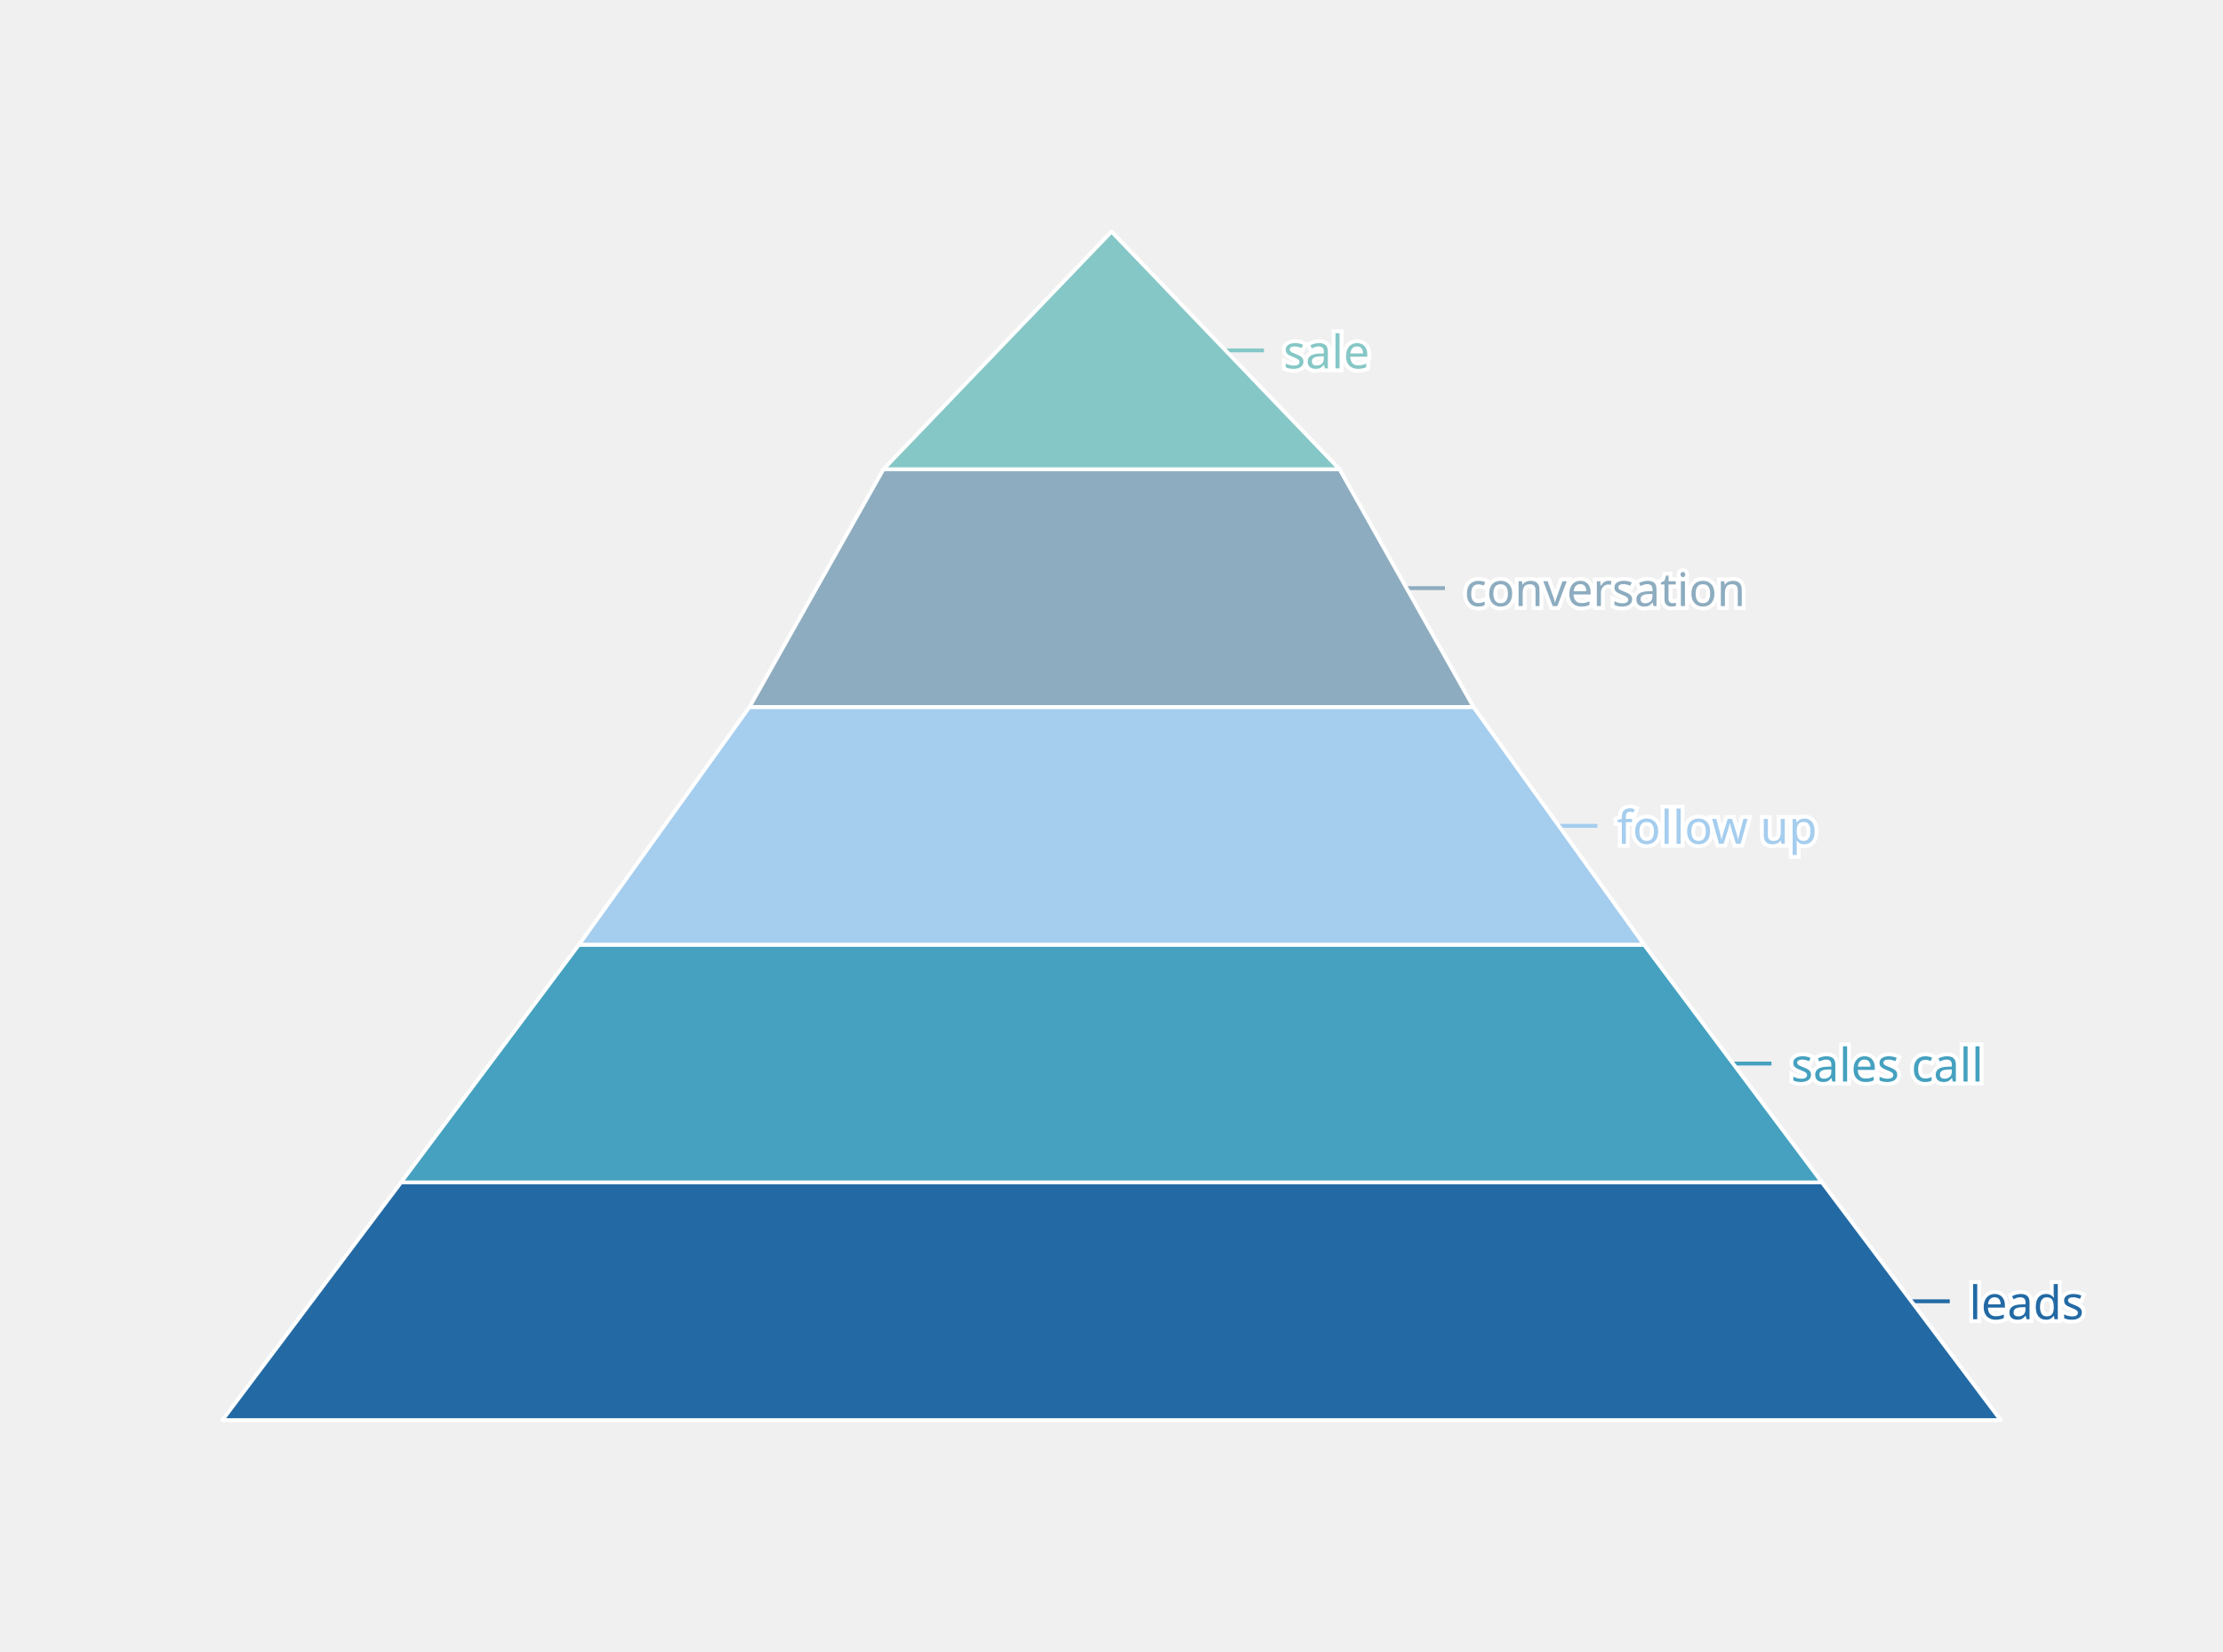
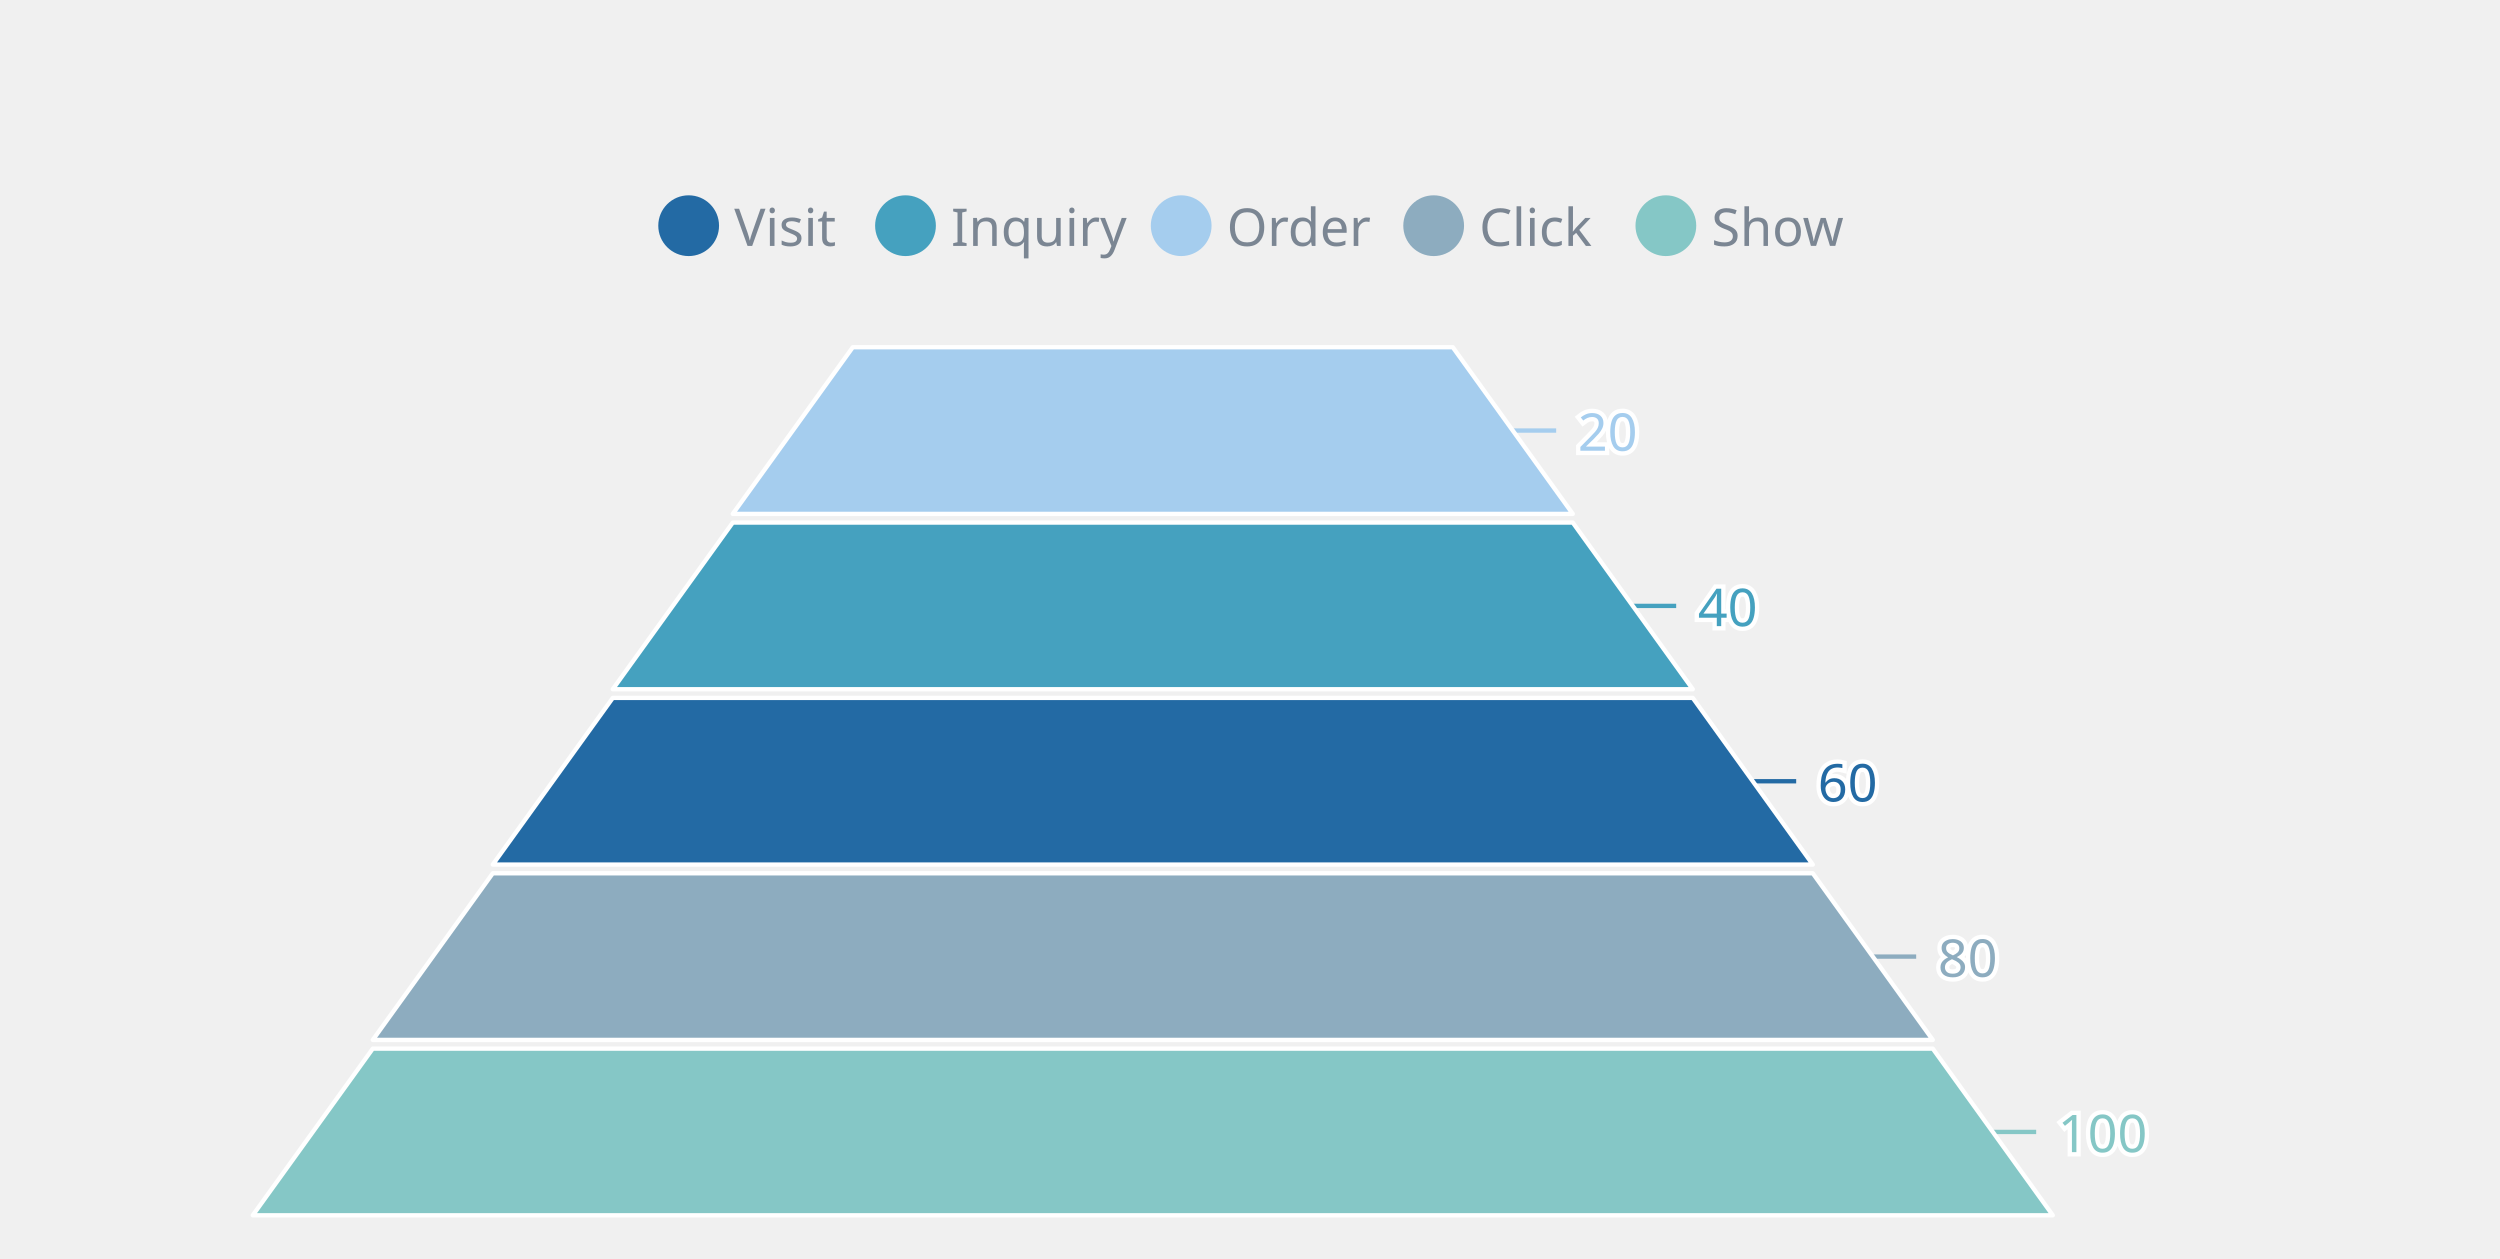
- <svg xmlns="http://www.w3.org/2000/svg" width="576" height="428" version="1.1" baseProfile="full" viewBox="0 0 576 428">
-   <rect width="576" height="428" x="0" y="0" id="0" fill="rgb(255,255,255)" fill-opacity="0" />
-   <polyline points="495.2 337.2 505.2 337.2" fill="none" stroke="hsla(207, 65%, 39%, 1)" />
-   <polyline points="449 275.6 459 275.6" fill="none" stroke="hsla(195, 49%, 51%, 1)" />
-   <polyline points="403.9 214 413.9 214" fill="none" stroke="hsla(207, 69%, 79%, 1)" />
-   <polyline points="364.4 152.4 374.4 152.4" fill="none" stroke="hsla(202, 28%, 65%, 1)" />
-   <polyline points="317.5 90.8 327.5 90.8" fill="none" stroke="hsla(179, 37%, 65%, 1)" />
-   <polygon points="57.6 368 518.4 368 472.1 306.4 103.9 306.4" fill="hsla(207, 65%, 39%, 1)" stroke="white" stroke-linejoin="round" />
-   <polygon points="103.9 306.4 472.1 306.4 426 244.8 150 244.8" fill="hsla(195, 49%, 51%, 1)" stroke="white" stroke-linejoin="round" />
-   <polygon points="150 244.8 426 244.8 381.8 183.2 194.2 183.2" fill="hsla(207, 69%, 79%, 1)" stroke="white" stroke-linejoin="round" />
-   <polygon points="194.2 183.2 381.8 183.2 347.1 121.6 228.9 121.6" fill="hsla(202, 28%, 65%, 1)" stroke="white" stroke-linejoin="round" />
-   <polygon points="228.9 121.6 347.1 121.6 288 60 288 60" fill="hsla(179, 37%, 65%, 1)" stroke="white" stroke-linejoin="round" />
-   <text dominant-baseline="central" text-anchor="start" style="font-size:12px;font-family:sans-serif;" x="510.242" y="337.2" fill="hsla(207, 65%, 39%, 1)" stroke="rgb(255,255,255)" stroke-width="2" paint-order="stroke" stroke-miterlimit="2">leads</text>
-   <text dominant-baseline="central" text-anchor="start" style="font-size:12px;font-family:sans-serif;" xml:space="preserve" x="464.044" y="275.6" fill="hsla(195, 49%, 51%, 1)" stroke="rgb(255,255,255)" stroke-width="2" paint-order="stroke" stroke-miterlimit="2">sales call</text>
-   <text dominant-baseline="central" text-anchor="start" style="font-size:12px;font-family:sans-serif;" xml:space="preserve" x="418.909" y="214" fill="hsla(207, 69%, 79%, 1)" stroke="rgb(255,255,255)" stroke-width="2" paint-order="stroke" stroke-miterlimit="2">follow up</text>
-   <text dominant-baseline="central" text-anchor="start" style="font-size:12px;font-family:sans-serif;" x="379.446" y="152.4" fill="hsla(202, 28%, 65%, 1)" stroke="rgb(255,255,255)" stroke-width="2" paint-order="stroke" stroke-miterlimit="2">conversation</text>
-   <text dominant-baseline="central" text-anchor="start" style="font-size:12px;font-family:sans-serif;" x="332.538" y="90.8" fill="hsla(179, 37%, 65%, 1)" stroke="rgb(255,255,255)" stroke-width="2" paint-order="stroke" stroke-miterlimit="2">sale</text>
-   <path d="M0 0l0 0l0 0l0 0Z" fill="rgb(0,0,0)" fill-opacity="0" stroke="#ccc" stroke-width="0" />
+ <svg xmlns="http://www.w3.org/2000/svg" version="1.1" baseProfile="full" width="576" height="290" style="position: absolute; left: 0; top: 0; user-select: none;">
+   <rect width="576" height="290" x="0" y="0" id="0" fill="rgb(255,255,255)" fill-opacity="0" />
+   <g>
+     <path d="M403.84 180L413.84 180" fill="none" stroke="hsla(207, 65%, 39%, 1)" />
+     <path d="M376.192 139.6L386.192 139.6" fill="none" stroke="hsla(195, 49%, 51%, 1)" />
+     <path d="M348.544 99.2L358.544 99.2" fill="none" stroke="hsla(207, 69%, 79%, 1)" />
+     <path d="M431.488 220.4L441.488 220.4" fill="none" stroke="hsla(202, 28%, 65%, 1)" />
+     <path d="M459.136 260.8L469.136 260.8" fill="none" stroke="hsla(179, 37%, 65%, 1)" />
+     <path d="M113.536 199.2L417.664 199.2L390.016 160.8L141.184 160.8Z" fill="rgb(35,106,164)" stroke="white" stroke-linejoin="round" />
+     <path d="M141.184 158.8L390.016 158.8L362.368 120.4L168.832 120.4Z" fill="rgb(69,161,191)" stroke="white" stroke-linejoin="round" />
+     <path d="M168.832 118.4L362.368 118.4L334.72 80L196.48 80Z" fill="rgb(165,205,238)" stroke="white" stroke-linejoin="round" />
+     <path d="M85.888 239.6L445.312 239.6L417.664 201.2L113.536 201.2Z" fill="rgb(141,172,191)" stroke="white" stroke-linejoin="round" />
+     <path d="M58.24 280L472.96 280L445.312 241.6L85.888 241.6Z" fill="rgb(133,199,198)" stroke="white" stroke-linejoin="round" />
+     <text dominant-baseline="central" text-anchor="start" style="font-size: 12px; font-family: sans-serif;" x="418.84" y="180" fill="hsla(207, 65%, 39%, 1)" stroke="rgb(255,255,255)" stroke-width="2" paint-order="stroke" stroke-miterlimit="2">
+       60
+     </text>
+     <text dominant-baseline="central" text-anchor="start" style="font-size: 12px; font-family: sans-serif;" x="391.192" y="139.6" fill="hsla(195, 49%, 51%, 1)" stroke="rgb(255,255,255)" stroke-width="2" paint-order="stroke" stroke-miterlimit="2">
+       40
+     </text>
+     <text dominant-baseline="central" text-anchor="start" style="font-size: 12px; font-family: sans-serif;" x="363.544" y="99.2" fill="hsla(207, 69%, 79%, 1)" stroke="rgb(255,255,255)" stroke-width="2" paint-order="stroke" stroke-miterlimit="2">
+       20
+     </text>
+     <text dominant-baseline="central" text-anchor="start" style="font-size: 12px; font-family: sans-serif;" x="446.488" y="220.4" fill="hsla(202, 28%, 65%, 1)" stroke="rgb(255,255,255)" stroke-width="2" paint-order="stroke" stroke-miterlimit="2">
+       80
+     </text>
+     <text dominant-baseline="central" text-anchor="start" style="font-size: 12px; font-family: sans-serif;" x="474.136" y="260.8" fill="hsla(179, 37%, 65%, 1)" stroke="rgb(255,255,255)" stroke-width="2" paint-order="stroke" stroke-miterlimit="2">
+       100
+     </text>
+     <path d="M0 0l272.666 0l0 14l-272.666 0Z" transform="translate(151.667 45)" fill="rgb(0,0,0)" fill-opacity="0" stroke="#ccc" stroke-width="0" />
+     <path d="M19.5 7A7 7 0 1 1 19.5 6.999" transform="translate(146.167 45)" fill="hsla(207, 65%, 39%, 1)" stroke="white" stroke-width="0" stroke-linecap="butt" stroke-miterlimit="10" />
+     <text dominant-baseline="central" text-anchor="start" style="font-size: 12px; font-family: sans-serif;" x="23" y="7" transform="translate(146.167 45)" fill="hsla(212, 10%, 53%, 1)">Visit</text>
+     <path d="M19.5 7A7 7 0 1 1 19.5 6.999" transform="translate(196.126 45)" fill="hsla(195, 49%, 51%, 1)" stroke="white" stroke-width="0" stroke-linecap="butt" stroke-miterlimit="10" />
+     <text dominant-baseline="central" text-anchor="start" style="font-size: 12px; font-family: sans-serif;" x="23" y="7" transform="translate(196.126 45)" fill="hsla(212, 10%, 53%, 1)">Inquiry</text>
+     <path d="M19.5 7A7 7 0 1 1 19.5 6.999" transform="translate(259.6436 45)" fill="hsla(207, 69%, 79%, 1)" stroke="white" stroke-width="0" stroke-linecap="butt" stroke-miterlimit="10" />
+     <text dominant-baseline="central" text-anchor="start" style="font-size: 12px; font-family: sans-serif;" x="23" y="7" transform="translate(259.6436 45)" fill="hsla(212, 10%, 53%, 1)">Order</text>
+     <path d="M19.5 7A7 7 0 1 1 19.5 6.999" transform="translate(317.8174 45)" fill="hsla(202, 28%, 65%, 1)" stroke="white" stroke-width="0" stroke-linecap="butt" stroke-miterlimit="10" />
+     <text dominant-baseline="central" text-anchor="start" style="font-size: 12px; font-family: sans-serif;" x="23" y="7" transform="translate(317.8174 45)" fill="hsla(212, 10%, 53%, 1)">Click</text>
+     <path d="M19.5 7A7 7 0 1 1 19.5 6.999" transform="translate(371.3154 45)" fill="hsla(179, 37%, 65%, 1)" stroke="white" stroke-width="0" stroke-linecap="butt" stroke-miterlimit="10" />
+     <text dominant-baseline="central" text-anchor="start" style="font-size: 12px; font-family: sans-serif;" x="23" y="7" transform="translate(371.3154 45)" fill="hsla(212, 10%, 53%, 1)">Show</text>
+     <path d="M0 0l86.331 0l0 34l-86.331 0Z" fill="rgb(0,0,0)" fill-opacity="0" stroke="#ccc" stroke-width="0" />
+   </g>
</svg>
